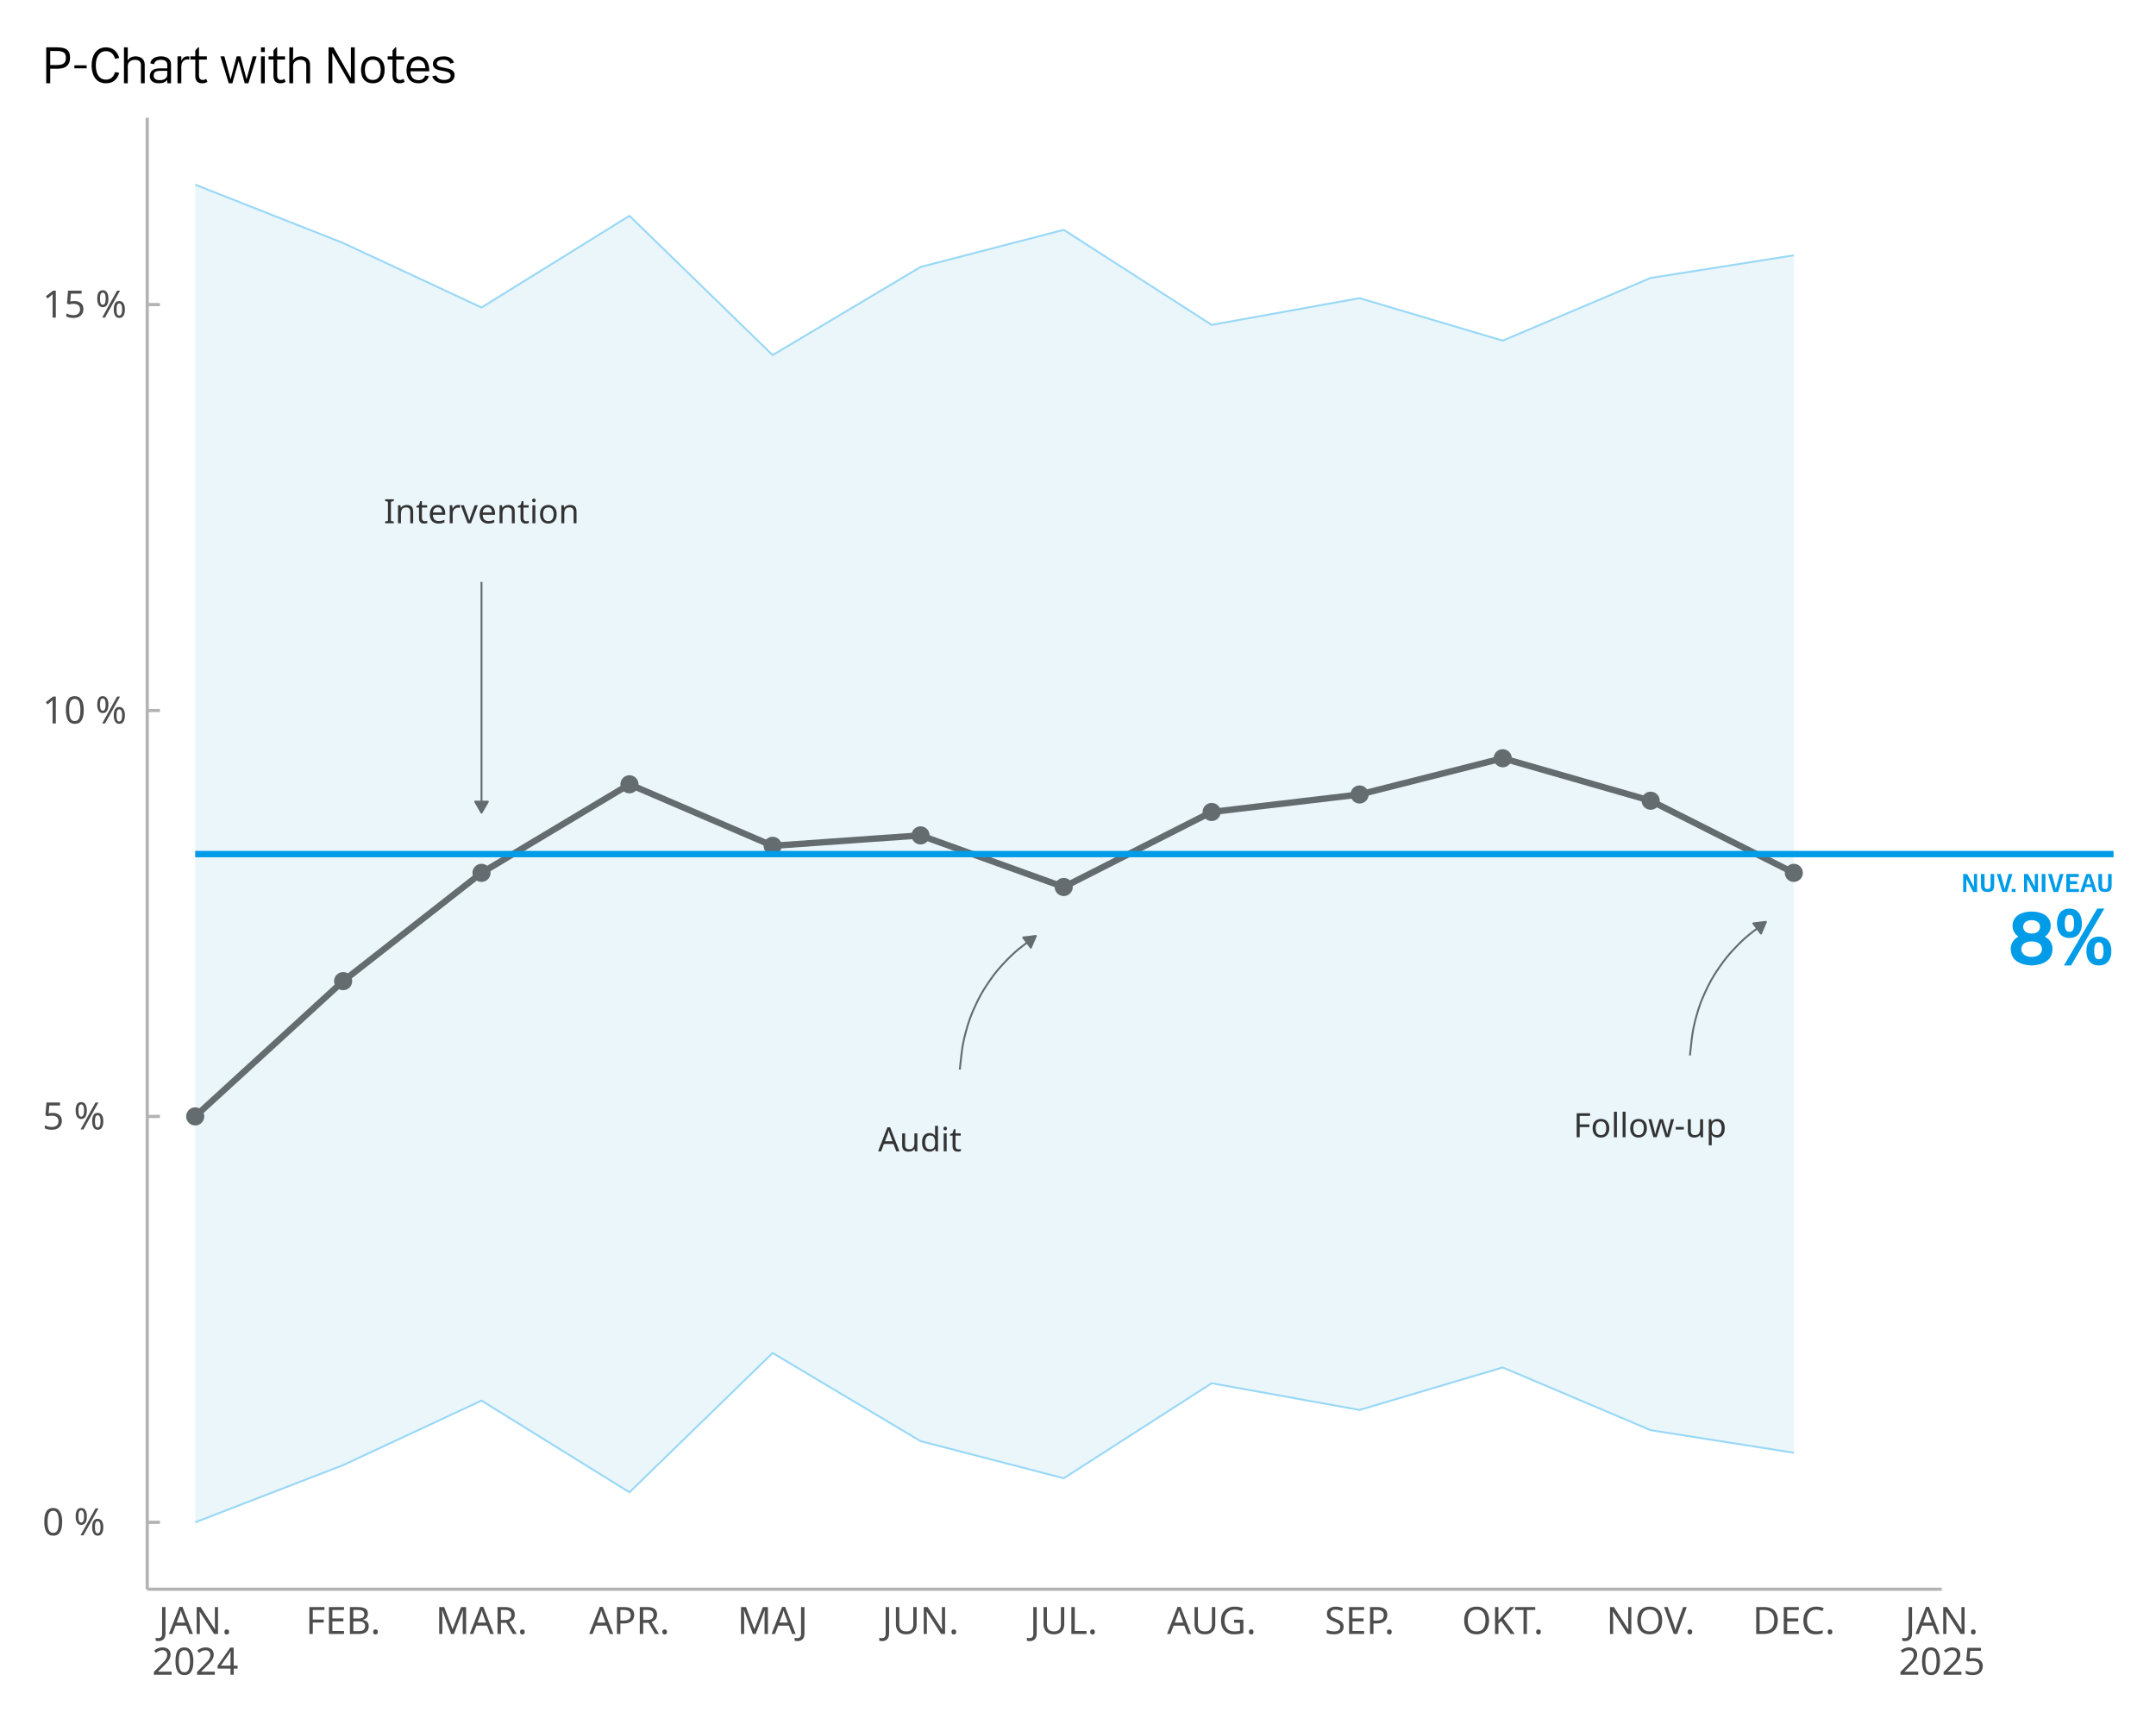
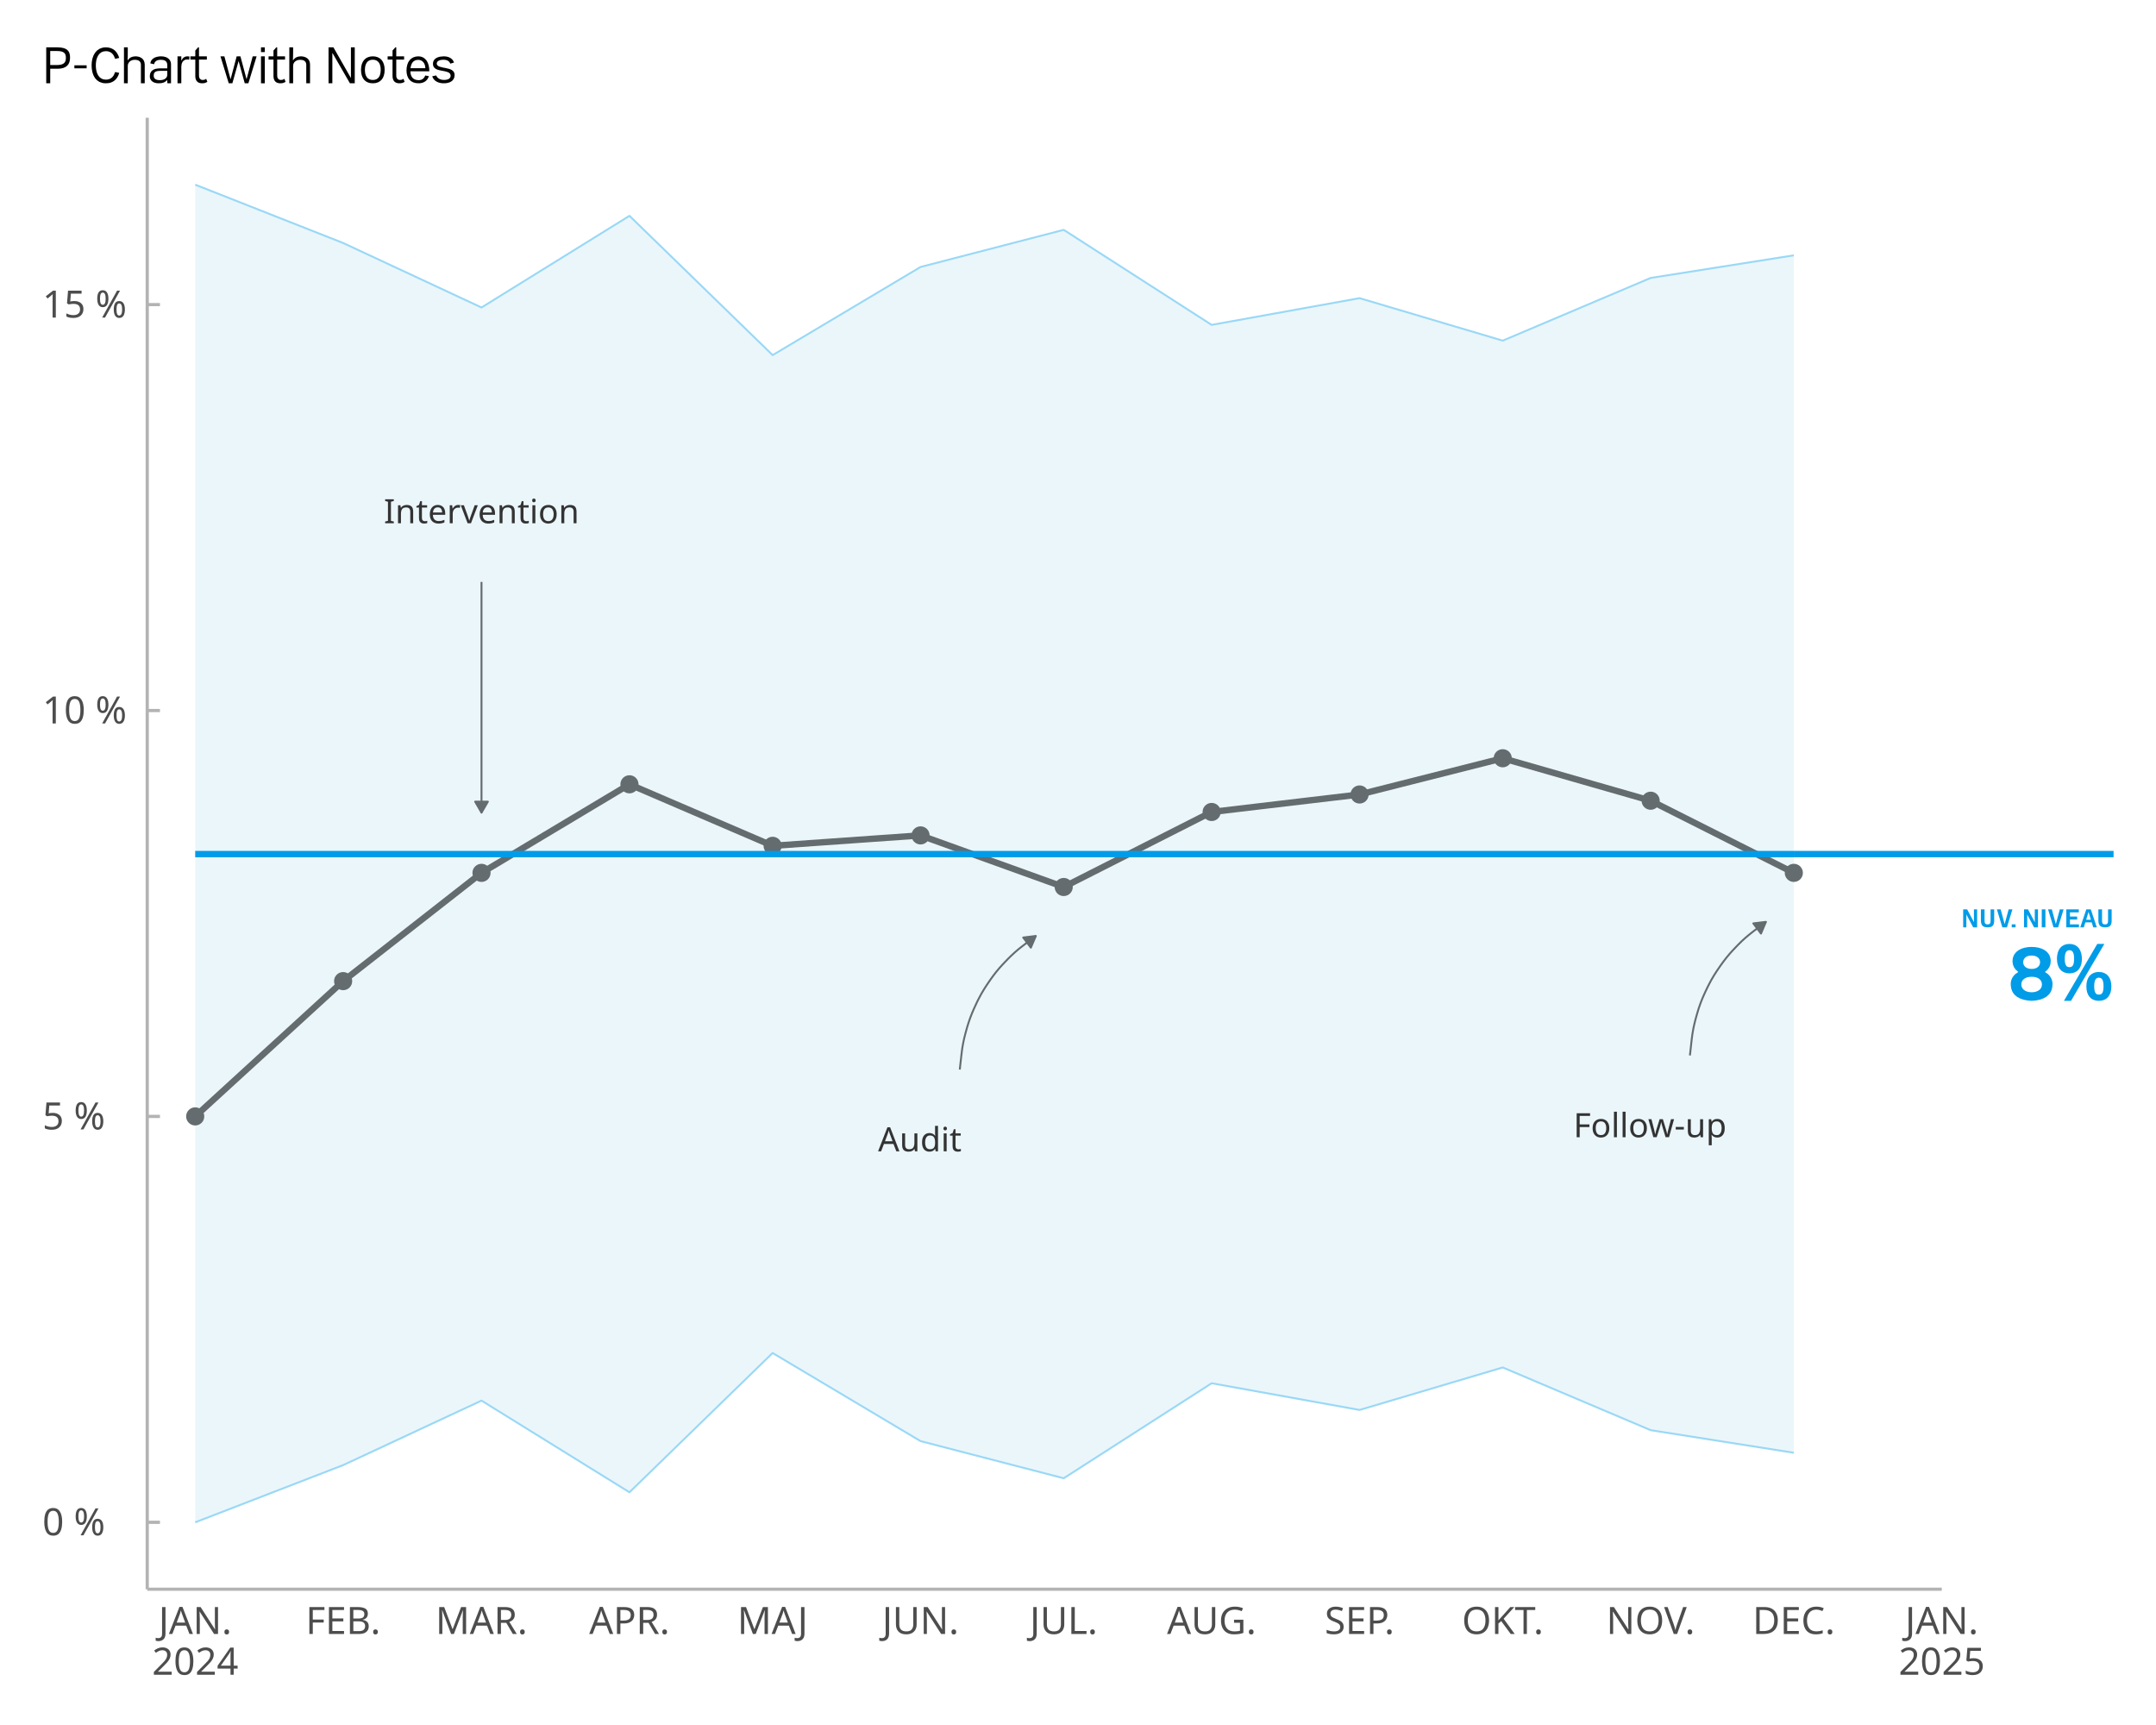
<svg xmlns="http://www.w3.org/2000/svg" class="svglite" data-engine-version="2.0" width="720.00pt" height="576.00pt" viewBox="0 0 720.00 576.00">
  <defs>
    <style type="text/css">
    .svglite line, .svglite polyline, .svglite polygon, .svglite path, .svglite rect, .svglite circle {
      fill: none;
      stroke: #000000;
      stroke-linecap: round;
      stroke-linejoin: round;
      stroke-miterlimit: 10.00;
    }
  </style>
  </defs>
  <rect width="100%" height="100%" style="stroke: none; fill: #FFFFFF;" />
  <defs>
    <clipPath id="cpMC4wMHw3MjAuMDB8MC4wMHw1NzYuMDA=">
      <rect x="0.00" y="0.00" width="720.00" height="576.00" />
    </clipPath>
  </defs>
  <g clip-path="url(#cpMC4wMHw3MjAuMDB8MC4wMHw1NzYuMDA=)">
    <rect x="0.00" y="0.00" width="720.00" height="576.00" style="stroke-width: 1.36; stroke: none; fill: #FFFFFF;" />
  </g>
  <defs>
    <clipPath id="cpNDkuMTd8NzA1LjgzfDM5LjMzfDUzMC42Ng==">
      <rect x="49.17" y="39.33" width="656.66" height="491.32" />
    </clipPath>
  </defs>
  <g clip-path="url(#cpNDkuMTd8NzA1LjgzfDM5LjMzfDUzMC42Ng==)">
    <rect x="49.17" y="39.33" width="656.66" height="491.32" style="stroke-width: 1.36; stroke: none; fill: #FFFFFF;" />
    <polygon points="65.19,61.67 114.59,81.14 160.80,102.68 210.21,72.07 258.02,118.58 307.42,89.15 355.23,76.75 404.63,108.48 454.03,99.56 501.84,113.75 551.24,92.81 599.05,85.26 599.05,485.10 551.24,477.55 501.84,456.61 454.03,470.80 404.63,461.88 355.23,493.61 307.42,481.21 258.02,451.78 210.21,498.29 160.80,467.68 114.59,489.22 65.19,508.32 " style="stroke-width: 0.00; stroke: none; stroke-linecap: butt; fill: #D8EEF9; fill-opacity: 0.50;" />
    <polyline points="65.19,61.67 114.59,81.14 160.80,102.68 210.21,72.07 258.02,118.58 307.42,89.15 355.23,76.75 404.63,108.48 454.03,99.56 501.84,113.75 551.24,92.81 599.05,85.26 " style="stroke-width: 1.36; stroke: none; stroke-linecap: butt;" />
    <polyline points="599.05,485.10 551.24,477.55 501.84,456.61 454.03,470.80 404.63,461.88 355.23,493.61 307.42,481.21 258.02,451.78 210.21,498.29 160.80,467.68 114.59,489.22 65.19,508.32 " style="stroke-width: 1.36; stroke: none; stroke-linecap: butt;" />
    <polyline points="65.19,61.67 114.59,81.14 160.80,102.68 210.21,72.07 258.02,118.58 307.42,89.15 355.23,76.75 404.63,108.48 454.03,99.56 501.84,113.75 551.24,92.81 599.05,85.26 " style="stroke-width: 0.64; stroke: #99D8F6; stroke-linecap: butt;" />
    <polyline points="65.19,508.32 114.59,489.22 160.80,467.68 210.21,498.29 258.02,451.78 307.42,481.21 355.23,493.61 404.63,461.88 454.03,470.80 501.84,456.61 551.24,477.55 599.05,485.10 " style="stroke-width: 0.64; stroke: #99D8F6; stroke-linecap: butt;" />
    <polyline points="65.19,372.78 114.59,327.61 160.80,291.46 210.21,261.89 258.02,282.43 307.42,278.95 355.23,296.18 404.63,271.13 454.03,265.29 501.84,253.19 551.24,267.37 599.05,291.46 " style="stroke-width: 2.13; stroke: #646C6F; stroke-linecap: butt;" />
    <circle cx="65.19" cy="372.78" r="2.58" style="stroke-width: 0.90; stroke: #646C6F; fill: #646C6F;" />
    <circle cx="114.59" cy="327.61" r="2.58" style="stroke-width: 0.90; stroke: #646C6F; fill: #646C6F;" />
    <circle cx="160.80" cy="291.46" r="2.58" style="stroke-width: 0.90; stroke: #646C6F; fill: #646C6F;" />
    <circle cx="210.21" cy="261.89" r="2.58" style="stroke-width: 0.90; stroke: #646C6F; fill: #646C6F;" />
    <circle cx="258.02" cy="282.43" r="2.58" style="stroke-width: 0.90; stroke: #646C6F; fill: #646C6F;" />
    <circle cx="307.42" cy="278.95" r="2.58" style="stroke-width: 0.90; stroke: #646C6F; fill: #646C6F;" />
    <circle cx="355.23" cy="296.18" r="2.58" style="stroke-width: 0.90; stroke: #646C6F; fill: #646C6F;" />
    <circle cx="404.63" cy="271.13" r="2.58" style="stroke-width: 0.90; stroke: #646C6F; fill: #646C6F;" />
    <circle cx="454.03" cy="265.29" r="2.58" style="stroke-width: 0.90; stroke: #646C6F; fill: #646C6F;" />
    <circle cx="501.84" cy="253.19" r="2.58" style="stroke-width: 0.90; stroke: #646C6F; fill: #646C6F;" />
    <circle cx="551.24" cy="267.37" r="2.58" style="stroke-width: 0.90; stroke: #646C6F; fill: #646C6F;" />
    <circle cx="599.05" cy="291.46" r="2.58" style="stroke-width: 0.90; stroke: #646C6F; fill: #646C6F;" />
    <polyline points="65.19,285.18 114.59,285.18 160.80,285.18 210.21,285.18 258.02,285.18 307.42,285.18 355.23,285.18 404.63,285.18 454.03,285.18 501.84,285.18 551.24,285.18 599.05,285.18 " style="stroke-width: 2.13; stroke: #009CE8; stroke-linecap: butt;" />
    <polyline points="599.05,285.18 705.83,285.18 " style="stroke-width: 2.13; stroke: #009CE8; stroke-linecap: butt;" />
    <line x1="160.80" y1="194.31" x2="160.80" y2="271.36" style="stroke-width: 0.64; stroke: #646C6F; stroke-linecap: butt;" />
    <polygon points="158.68,267.68 160.80,271.36 162.93,267.68 " style="stroke-width: 0.64; stroke: #646C6F; stroke-linecap: butt; fill: #646C6F;" />
    <polyline points="320.53,357.14 320.55,356.89 320.69,355.62 320.91,353.65 321.13,351.73 321.35,350.03 321.62,348.46 321.65,348.33 321.97,346.79 322.33,345.36 322.68,344.06 323.04,342.79 323.48,341.39 323.99,339.90 324.04,339.78 324.61,338.32 325.19,336.96 325.75,335.74 326.31,334.54 326.97,333.23 327.72,331.85 327.78,331.74 328.58,330.39 329.38,329.14 330.13,328.03 330.88,326.94 331.74,325.75 332.70,324.51 332.78,324.41 333.79,323.21 334.78,322.11 335.70,321.14 336.62,320.18 337.67,319.15 338.82,318.08 338.91,318.00 340.12,316.96 341.45,315.91 342.97,314.75 344.57,313.54 345.66,312.72 345.92,312.53 345.92,312.53 " style="stroke-width: 0.64; stroke: #646C6F; stroke-linecap: butt;" />
    <polygon points="344.25,316.44 345.92,312.53 341.70,313.05 " style="stroke-width: 0.64; stroke: #646C6F; stroke-linecap: butt; fill: #646C6F;" />
    <polyline points="564.35,352.43 564.38,352.18 564.52,350.91 564.74,348.93 564.95,347.01 565.18,345.32 565.45,343.75 565.47,343.61 565.80,342.08 566.15,340.64 566.50,339.35 566.87,338.07 567.30,336.67 567.82,335.19 567.86,335.07 568.43,333.60 569.01,332.25 569.57,331.03 570.14,329.83 570.80,328.52 571.54,327.14 571.61,327.03 572.41,325.67 573.20,324.43 573.95,323.32 574.71,322.22 575.57,321.04 576.53,319.80 576.61,319.70 577.62,318.49 578.61,317.39 579.53,316.42 580.45,315.47 581.49,314.43 582.64,313.37 582.74,313.28 583.95,312.25 585.27,311.19 586.79,310.04 588.40,308.83 589.49,308.01 589.74,307.82 589.74,307.82 " style="stroke-width: 0.64; stroke: #646C6F; stroke-linecap: butt;" />
    <polygon points="588.08,311.73 589.74,307.82 585.52,308.33 " style="stroke-width: 0.64; stroke: #646C6F; stroke-linecap: butt; fill: #646C6F;" />
    <text x="160.80" y="174.72" text-anchor="middle" style="font-size: 11.20px; fill: #333333; font-family: sans;" textLength="58.53px" lengthAdjust="spacingAndGlyphs">Intervention</text>
    <text x="307.18" y="384.45" text-anchor="middle" style="font-size: 11.20px; fill: #333333; font-family: sans;" textLength="25.53px" lengthAdjust="spacingAndGlyphs">Audit</text>
    <text x="551.01" y="379.73" text-anchor="middle" style="font-size: 11.20px; fill: #333333; font-family: sans;" textLength="48.55px" lengthAdjust="spacingAndGlyphs">Follow-up</text>
-     <path d="M 660.26 291.84 L 659.20 291.84 L 659.20 296.12 L 656.93 291.84 L 655.61 291.84 L 655.61 297.84 L 656.67 297.84 L 656.67 293.56 L 658.95 297.84 L 660.26 297.84 Z" style="fill-rule: nonzero; fill: #009CE8; stroke-width: 0.75; stroke: none;" />
-     <path d="M 665.96 291.84 L 664.76 291.84 L 664.76 295.46 L 664.75 295.88 L 664.70 296.20 L 664.53 296.62 L 664.22 296.81 L 663.78 296.85 L 663.31 296.81 L 662.99 296.62 L 662.88 296.44 L 662.80 296.19 L 662.76 295.87 L 662.75 295.46 L 662.75 291.84 L 661.53 291.84 L 661.53 295.46 L 661.56 296.08 L 661.66 296.59 L 661.83 297.00 L 662.07 297.32 L 662.38 297.56 L 662.77 297.72 L 663.23 297.81 L 663.78 297.84 L 664.32 297.81 L 664.78 297.72 L 665.16 297.56 L 665.46 297.32 L 665.69 297.00 L 665.84 296.59 L 665.94 296.08 L 665.96 295.46 Z" style="fill-rule: nonzero; fill: #009CE8; stroke-width: 0.75; stroke: none;" />
-     <path d="M 670.79 291.84 L 669.47 296.73 L 669.44 296.73 L 668.13 291.84 L 666.86 291.84 L 668.69 297.84 L 670.22 297.84 L 672.05 291.84 Z" style="fill-rule: nonzero; fill: #009CE8; stroke-width: 0.75; stroke: none;" />
-     <path d="M 673.10 296.84 L 671.82 296.84 L 671.82 297.84 L 673.10 297.84 Z" style="fill-rule: nonzero; fill: #009CE8; stroke-width: 0.75; stroke: none;" />
-     <path d="M 680.58 291.84 L 679.52 291.84 L 679.52 296.12 L 677.25 291.84 L 675.93 291.84 L 675.93 297.84 L 676.99 297.84 L 676.99 293.56 L 679.27 297.84 L 680.58 297.84 Z" style="fill-rule: nonzero; fill: #009CE8; stroke-width: 0.75; stroke: none;" />
-     <path d="M 683.07 291.84 L 681.85 291.84 L 681.85 297.84 L 683.07 297.84 Z" style="fill-rule: nonzero; fill: #009CE8; stroke-width: 0.75; stroke: none;" />
-     <path d="M 687.88 291.84 L 686.56 296.73 L 686.53 296.73 L 685.22 291.84 L 683.95 291.84 L 685.78 297.84 L 687.31 297.84 L 689.14 291.84 Z" style="fill-rule: nonzero; fill: #009CE8; stroke-width: 0.75; stroke: none;" />
-     <path d="M 694.27 296.85 L 691.27 296.85 L 691.27 295.23 L 693.67 295.23 L 693.67 294.23 L 691.27 294.23 L 691.27 292.84 L 694.22 292.84 L 694.22 291.84 L 690.05 291.84 L 690.05 297.84 L 694.27 297.84 Z" style="fill-rule: nonzero; fill: #009CE8; stroke-width: 0.75; stroke: none;" />
-     <path d="M 698.23 291.84 L 696.73 291.84 L 694.71 297.84 L 695.90 297.84 L 696.40 296.18 L 698.54 296.18 L 699.04 297.84 L 700.23 297.84 ZM 696.68 295.31 L 697.46 292.73 L 697.48 292.73 L 698.28 295.31 Z" style="fill-rule: nonzero; fill: #009CE8; stroke-width: 0.75; stroke: none;" />
-     <path d="M 705.19 291.84 L 703.99 291.84 L 703.99 295.46 L 703.98 295.88 L 703.93 296.20 L 703.76 296.62 L 703.45 296.81 L 703.01 296.85 L 702.54 296.81 L 702.22 296.62 L 702.11 296.44 L 702.03 296.19 L 701.99 295.87 L 701.98 295.46 L 701.98 291.84 L 700.76 291.84 L 700.76 295.46 L 700.79 296.08 L 700.89 296.59 L 701.06 297.00 L 701.30 297.32 L 701.61 297.56 L 702.00 297.72 L 702.46 297.81 L 703.01 297.84 L 703.55 297.81 L 704.01 297.72 L 704.39 297.56 L 704.69 297.32 L 704.92 297.00 L 705.08 296.59 L 705.17 296.08 L 705.19 295.46 Z" style="fill-rule: nonzero; fill: #009CE8; stroke-width: 0.75; stroke: none;" />
-     <path d="M 679.12 307.30 L 679.70 307.44 L 680.19 307.65 L 680.58 307.92 L 680.89 308.25 L 681.11 308.63 L 681.24 309.04 L 681.29 309.48 L 681.24 309.92 L 681.11 310.34 L 680.89 310.72 L 680.59 311.06 L 680.19 311.33 L 679.71 311.55 L 679.14 311.68 L 678.47 311.73 L 677.80 311.68 L 677.23 311.55 L 676.74 311.33 L 676.34 311.06 L 676.04 310.72 L 675.82 310.34 L 675.69 309.92 L 675.65 309.48 L 675.69 309.04 L 675.82 308.63 L 676.04 308.25 L 676.34 307.92 L 676.73 307.65 L 677.21 307.44 L 677.78 307.30 L 678.44 307.26 ZM 679.24 314.40 L 679.93 314.54 L 680.52 314.76 L 681.01 315.06 L 681.40 315.44 L 681.68 315.88 L 681.85 316.38 L 681.91 316.94 L 681.85 317.47 L 681.68 317.95 L 681.39 318.39 L 681.00 318.77 L 680.50 319.09 L 679.91 319.32 L 679.24 319.47 L 678.47 319.52 L 677.71 319.47 L 677.02 319.32 L 676.43 319.09 L 675.94 318.77 L 675.54 318.39 L 675.26 317.95 L 675.08 317.47 L 675.02 316.94 L 675.08 316.38 L 675.25 315.88 L 675.54 315.44 L 675.93 315.06 L 676.42 314.76 L 677.01 314.54 L 677.70 314.40 L 678.47 314.35 ZM 679.83 322.26 L 681.12 322.01 L 682.30 321.61 L 683.34 321.05 L 684.21 320.29 L 684.57 319.84 L 684.87 319.33 L 685.12 318.77 L 685.29 318.15 L 685.40 317.47 L 685.44 316.73 L 685.39 316.05 L 685.23 315.42 L 684.99 314.84 L 684.68 314.31 L 684.31 313.84 L 683.89 313.43 L 682.97 312.80 L 682.97 312.69 L 683.77 311.98 L 684.36 311.15 L 684.72 310.23 L 684.85 309.24 L 684.81 308.59 L 684.70 307.99 L 684.52 307.44 L 684.29 306.95 L 683.64 306.10 L 682.82 305.45 L 681.84 304.96 L 680.77 304.63 L 679.63 304.44 L 678.47 304.38 L 677.31 304.44 L 676.17 304.63 L 675.09 304.96 L 674.12 305.45 L 673.29 306.10 L 672.65 306.95 L 672.41 307.44 L 672.23 307.99 L 672.12 308.59 L 672.08 309.24 L 672.21 310.23 L 672.57 311.15 L 673.16 311.98 L 673.96 312.69 L 673.96 312.80 L 673.04 313.43 L 672.62 313.84 L 672.25 314.31 L 671.94 314.84 L 671.70 315.42 L 671.54 316.05 L 671.49 316.73 L 671.53 317.47 L 671.64 318.15 L 671.82 318.77 L 672.06 319.33 L 672.36 319.84 L 672.72 320.29 L 673.59 321.05 L 674.64 321.61 L 675.82 322.01 L 677.11 322.26 L 678.47 322.38 Z" style="fill-rule: nonzero; fill: #009CE8; stroke-width: 0.75; stroke: none;" />
-     <path d="M 705.03 316.54 L 704.83 315.60 L 704.50 314.77 L 704.04 314.07 L 703.45 313.51 L 702.73 313.09 L 701.89 312.83 L 700.92 312.74 L 699.95 312.83 L 699.11 313.09 L 698.39 313.51 L 697.80 314.07 L 697.34 314.77 L 697.01 315.60 L 696.81 316.54 L 696.75 317.58 L 696.81 318.62 L 697.01 319.55 L 697.34 320.37 L 697.80 321.07 L 698.39 321.63 L 699.11 322.04 L 699.95 322.29 L 700.92 322.38 L 701.89 322.29 L 702.73 322.04 L 703.45 321.63 L 704.04 321.07 L 704.50 320.37 L 704.83 319.55 L 705.03 318.62 L 705.09 317.58 ZM 700.39 303.38 L 689.25 322.38 L 691.62 322.38 L 702.75 303.38 ZM 695.20 307.43 L 695.00 306.41 L 694.67 305.52 L 694.21 304.77 L 693.62 304.18 L 692.90 303.74 L 692.06 303.47 L 691.09 303.38 L 690.12 303.47 L 689.28 303.74 L 688.56 304.17 L 687.97 304.74 L 687.51 305.46 L 687.19 306.30 L 686.99 307.26 L 686.92 308.32 L 686.99 309.37 L 687.19 310.32 L 687.51 311.16 L 687.97 311.87 L 688.56 312.44 L 689.28 312.86 L 690.12 313.12 L 691.09 313.21 L 692.06 313.12 L 692.90 312.86 L 693.62 312.44 L 694.21 311.87 L 694.67 311.16 L 695.00 310.32 L 695.20 309.37 L 695.26 308.32 L 695.26 308.57 ZM 702.45 318.29 L 702.36 318.93 L 702.22 319.43 L 702.03 319.80 L 701.80 320.05 L 701.53 320.21 L 700.92 320.32 L 700.31 320.21 L 700.05 320.05 L 699.82 319.80 L 699.63 319.43 L 699.48 318.93 L 699.39 318.29 L 699.36 317.49 L 699.39 316.73 L 699.48 316.10 L 699.63 315.60 L 699.82 315.22 L 700.05 314.95 L 700.31 314.76 L 700.92 314.63 L 701.53 314.76 L 701.80 314.95 L 702.03 315.22 L 702.22 315.60 L 702.36 316.10 L 702.45 316.73 L 702.48 317.49 ZM 692.62 309.12 L 692.53 309.76 L 692.39 310.26 L 692.20 310.62 L 691.97 310.88 L 691.71 311.04 L 691.09 311.15 L 690.49 311.04 L 690.22 310.88 L 689.99 310.62 L 689.80 310.26 L 689.65 309.76 L 689.56 309.12 L 689.53 308.32 L 689.56 307.55 L 689.65 306.92 L 689.80 306.43 L 689.99 306.05 L 690.22 305.77 L 690.49 305.59 L 691.09 305.46 L 691.71 305.59 L 691.97 305.77 L 692.20 306.05 L 692.39 306.43 L 692.53 306.92 L 692.62 307.55 L 692.65 308.32 Z" style="fill-rule: nonzero; fill: #009CE8; stroke-width: 0.75; stroke: none;" />
+     <path d="M 660.26 303.65 L 659.20 303.65 L 659.20 307.93 L 656.93 303.65 L 655.61 303.65 L 655.61 309.65 L 656.67 309.65 L 656.67 305.37 L 658.95 309.65 L 660.26 309.65 Z" style="fill-rule: nonzero; fill: #009CE8; stroke-width: 0.75; stroke: none;" />
+     <path d="M 665.96 303.65 L 664.76 303.65 L 664.76 307.27 L 664.75 307.69 L 664.70 308.01 L 664.53 308.43 L 664.22 308.62 L 663.78 308.66 L 663.31 308.62 L 662.99 308.42 L 662.88 308.25 L 662.80 308.00 L 662.76 307.68 L 662.75 307.27 L 662.75 303.65 L 661.53 303.65 L 661.53 307.27 L 661.56 307.89 L 661.66 308.39 L 661.83 308.81 L 662.07 309.13 L 662.38 309.37 L 662.77 309.53 L 663.23 309.62 L 663.78 309.65 L 664.32 309.62 L 664.78 309.53 L 665.16 309.37 L 665.46 309.13 L 665.69 308.81 L 665.84 308.39 L 665.94 307.89 L 665.96 307.27 Z" style="fill-rule: nonzero; fill: #009CE8; stroke-width: 0.75; stroke: none;" />
+     <path d="M 670.79 303.65 L 669.47 308.54 L 669.44 308.54 L 668.13 303.65 L 666.86 303.65 L 668.69 309.65 L 670.22 309.65 L 672.05 303.65 Z" style="fill-rule: nonzero; fill: #009CE8; stroke-width: 0.75; stroke: none;" />
+     <path d="M 673.10 308.65 L 671.82 308.65 L 671.82 309.65 L 673.10 309.65 Z" style="fill-rule: nonzero; fill: #009CE8; stroke-width: 0.75; stroke: none;" />
+     <path d="M 680.58 303.65 L 679.52 303.65 L 679.52 307.93 L 677.25 303.65 L 675.93 303.65 L 675.93 309.65 L 676.99 309.65 L 676.99 305.37 L 679.27 309.65 L 680.58 309.65 Z" style="fill-rule: nonzero; fill: #009CE8; stroke-width: 0.75; stroke: none;" />
+     <path d="M 683.07 303.65 L 681.85 303.65 L 681.85 309.65 L 683.07 309.65 Z" style="fill-rule: nonzero; fill: #009CE8; stroke-width: 0.75; stroke: none;" />
+     <path d="M 687.88 303.65 L 686.56 308.54 L 686.53 308.54 L 685.22 303.65 L 683.95 303.65 L 685.78 309.65 L 687.31 309.65 L 689.14 303.65 Z" style="fill-rule: nonzero; fill: #009CE8; stroke-width: 0.75; stroke: none;" />
+     <path d="M 694.27 308.66 L 691.27 308.66 L 691.27 307.04 L 693.67 307.04 L 693.67 306.04 L 691.27 306.04 L 691.27 304.65 L 694.22 304.65 L 694.22 303.65 L 690.05 303.65 L 690.05 309.65 L 694.27 309.65 Z" style="fill-rule: nonzero; fill: #009CE8; stroke-width: 0.75; stroke: none;" />
+     <path d="M 698.23 303.65 L 696.73 303.65 L 694.71 309.65 L 695.90 309.65 L 696.40 307.99 L 698.54 307.99 L 699.04 309.65 L 700.23 309.65 ZM 696.68 307.12 L 697.46 304.54 L 697.48 304.54 L 698.28 307.12 Z" style="fill-rule: nonzero; fill: #009CE8; stroke-width: 0.75; stroke: none;" />
+     <path d="M 705.19 303.65 L 703.99 303.65 L 703.99 307.27 L 703.98 307.69 L 703.93 308.01 L 703.76 308.43 L 703.45 308.62 L 703.01 308.66 L 702.54 308.62 L 702.22 308.42 L 702.11 308.25 L 702.03 308.00 L 701.99 307.68 L 701.98 307.27 L 701.98 303.65 L 700.76 303.65 L 700.76 307.27 L 700.79 307.89 L 700.89 308.39 L 701.06 308.81 L 701.30 309.13 L 701.61 309.37 L 702.00 309.53 L 702.46 309.62 L 703.01 309.65 L 703.55 309.62 L 704.01 309.53 L 704.39 309.37 L 704.69 309.13 L 704.92 308.81 L 705.08 308.39 L 705.17 307.89 L 705.19 307.27 Z" style="fill-rule: nonzero; fill: #009CE8; stroke-width: 0.75; stroke: none;" />
+     <path d="M 679.12 319.11 L 679.70 319.25 L 680.19 319.45 L 680.58 319.73 L 680.89 320.06 L 681.11 320.44 L 681.24 320.85 L 681.29 321.28 L 681.24 321.73 L 681.11 322.15 L 680.89 322.53 L 680.59 322.87 L 680.19 323.14 L 679.71 323.35 L 679.14 323.49 L 678.47 323.53 L 677.80 323.49 L 677.23 323.35 L 676.74 323.14 L 676.34 322.87 L 676.04 322.53 L 675.82 322.15 L 675.69 321.73 L 675.65 321.28 L 675.69 320.85 L 675.82 320.44 L 676.04 320.06 L 676.34 319.73 L 676.73 319.45 L 677.21 319.25 L 677.78 319.11 L 678.44 319.07 ZM 679.24 326.21 L 679.93 326.34 L 680.52 326.57 L 681.01 326.87 L 681.40 327.25 L 681.68 327.69 L 681.85 328.19 L 681.91 328.75 L 681.85 329.28 L 681.68 329.76 L 681.39 330.20 L 681.00 330.58 L 680.50 330.89 L 679.91 331.13 L 679.24 331.28 L 678.47 331.33 L 677.71 331.28 L 677.02 331.13 L 676.43 330.89 L 675.94 330.58 L 675.54 330.20 L 675.26 329.76 L 675.08 329.28 L 675.02 328.75 L 675.08 328.19 L 675.25 327.69 L 675.54 327.25 L 675.93 326.87 L 676.42 326.57 L 677.01 326.34 L 677.70 326.21 L 678.47 326.16 ZM 679.83 334.07 L 681.12 333.82 L 682.30 333.42 L 683.34 332.86 L 684.21 332.10 L 684.57 331.65 L 684.87 331.14 L 685.12 330.58 L 685.29 329.96 L 685.40 329.28 L 685.44 328.53 L 685.39 327.86 L 685.23 327.23 L 684.99 326.65 L 684.68 326.12 L 684.31 325.65 L 683.89 325.24 L 682.97 324.61 L 682.97 324.50 L 683.77 323.79 L 684.36 322.96 L 684.72 322.04 L 684.85 321.05 L 684.81 320.40 L 684.70 319.80 L 684.52 319.25 L 684.29 318.75 L 683.64 317.91 L 682.82 317.26 L 681.84 316.77 L 680.77 316.44 L 679.63 316.25 L 678.47 316.19 L 677.31 316.25 L 676.17 316.44 L 675.09 316.77 L 674.12 317.26 L 673.29 317.91 L 672.65 318.75 L 672.41 319.25 L 672.23 319.80 L 672.12 320.40 L 672.08 321.05 L 672.21 322.04 L 672.57 322.96 L 673.16 323.79 L 673.96 324.50 L 673.96 324.61 L 673.04 325.24 L 672.62 325.65 L 672.25 326.12 L 671.94 326.65 L 671.70 327.23 L 671.54 327.86 L 671.49 328.53 L 671.53 329.28 L 671.64 329.96 L 671.82 330.58 L 672.06 331.14 L 672.36 331.65 L 672.72 332.10 L 673.59 332.86 L 674.64 333.42 L 675.82 333.82 L 677.11 334.07 L 678.47 334.19 Z" style="fill-rule: nonzero; fill: #009CE8; stroke-width: 0.75; stroke: none;" />
+     <path d="M 705.03 328.35 L 704.83 327.41 L 704.50 326.58 L 704.04 325.88 L 703.45 325.32 L 702.73 324.90 L 701.89 324.64 L 700.92 324.55 L 699.95 324.64 L 699.11 324.90 L 698.39 325.32 L 697.80 325.88 L 697.34 326.58 L 697.01 327.41 L 696.81 328.35 L 696.75 329.39 L 696.81 330.43 L 697.01 331.36 L 697.34 332.18 L 697.80 332.88 L 698.39 333.44 L 699.11 333.85 L 699.95 334.10 L 700.92 334.19 L 701.89 334.10 L 702.73 333.85 L 703.45 333.44 L 704.04 332.88 L 704.50 332.18 L 704.83 331.36 L 705.03 330.43 L 705.09 329.39 ZM 700.39 315.19 L 689.25 334.19 L 691.62 334.19 L 702.75 315.19 ZM 695.20 319.24 L 695.00 318.22 L 694.67 317.33 L 694.21 316.58 L 693.62 315.99 L 692.90 315.55 L 692.06 315.28 L 691.09 315.19 L 690.12 315.28 L 689.28 315.55 L 688.56 315.97 L 687.97 316.55 L 687.51 317.27 L 687.19 318.11 L 686.99 319.07 L 686.92 320.13 L 686.99 321.18 L 687.19 322.13 L 687.51 322.97 L 687.97 323.68 L 688.56 324.25 L 689.28 324.67 L 690.12 324.93 L 691.09 325.02 L 692.06 324.93 L 692.90 324.67 L 693.62 324.25 L 694.21 323.68 L 694.67 322.97 L 695.00 322.13 L 695.20 321.18 L 695.26 320.13 L 695.26 320.38 ZM 702.45 330.10 L 702.36 330.74 L 702.22 331.24 L 702.03 331.60 L 701.80 331.86 L 701.53 332.02 L 700.92 332.13 L 700.31 332.02 L 700.05 331.86 L 699.82 331.60 L 699.63 331.24 L 699.48 330.74 L 699.39 330.10 L 699.36 329.30 L 699.39 328.54 L 699.48 327.91 L 699.63 327.41 L 699.82 327.03 L 700.05 326.76 L 700.31 326.57 L 700.92 326.44 L 701.53 326.57 L 701.80 326.76 L 702.03 327.03 L 702.22 327.41 L 702.36 327.91 L 702.45 328.54 L 702.48 329.30 ZM 692.62 320.93 L 692.53 321.57 L 692.39 322.07 L 692.20 322.43 L 691.97 322.69 L 691.71 322.85 L 691.09 322.96 L 690.49 322.85 L 690.22 322.69 L 689.99 322.43 L 689.80 322.07 L 689.65 321.57 L 689.56 320.93 L 689.53 320.13 L 689.56 319.36 L 689.65 318.73 L 689.80 318.23 L 689.99 317.85 L 690.22 317.58 L 690.49 317.40 L 691.09 317.27 L 691.71 317.40 L 691.97 317.58 L 692.20 317.85 L 692.39 318.23 L 692.53 318.73 L 692.62 319.36 L 692.65 320.13 Z" style="fill-rule: nonzero; fill: #009CE8; stroke-width: 0.75; stroke: none;" />
  </g>
  <g clip-path="url(#cpMC4wMHw3MjAuMDB8MC4wMHw1NzYuMDA=)">
    <polyline points="49.17,530.66 49.17,39.33 " style="stroke-width: 1.07; stroke: #B3B3B3; stroke-linecap: butt;" />
    <text x="14.17" y="512.66" style="font-size: 12.60px; fill: #4D4D4D; font-family: sans;" textLength="21.71px" lengthAdjust="spacingAndGlyphs">0 %</text>
    <text x="14.17" y="377.12" style="font-size: 12.60px; fill: #4D4D4D; font-family: sans;" textLength="21.71px" lengthAdjust="spacingAndGlyphs">5 %</text>
    <text x="14.17" y="241.58" style="font-size: 12.60px; fill: #4D4D4D; font-family: sans;" textLength="28.72px" lengthAdjust="spacingAndGlyphs">10 %</text>
    <text x="14.17" y="106.04" style="font-size: 12.60px; fill: #4D4D4D; font-family: sans;" textLength="28.72px" lengthAdjust="spacingAndGlyphs">15 %</text>
    <polyline points="53.42,508.32 49.17,508.32 " style="stroke-width: 1.07; stroke: #B3B3B3; stroke-linecap: butt;" />
    <polyline points="53.42,372.78 49.17,372.78 " style="stroke-width: 1.07; stroke: #B3B3B3; stroke-linecap: butt;" />
    <polyline points="53.42,237.25 49.17,237.25 " style="stroke-width: 1.07; stroke: #B3B3B3; stroke-linecap: butt;" />
    <polyline points="53.42,101.71 49.17,101.71 " style="stroke-width: 1.07; stroke: #B3B3B3; stroke-linecap: butt;" />
    <polyline points="49.17,530.66 648.46,530.66 " style="stroke-width: 1.07; stroke: #B3B3B3; stroke-linecap: butt;" />
    <text x="65.19" y="545.60" text-anchor="middle" style="font-size: 12.60px; fill: #4D4D4D; font-family: sans;" textLength="27.31px" lengthAdjust="spacingAndGlyphs">JAN.</text>
    <text x="65.19" y="559.21" text-anchor="middle" style="font-size: 12.60px; fill: #4D4D4D; font-family: sans;" textLength="28.03px" lengthAdjust="spacingAndGlyphs">2024</text>
    <text x="114.59" y="545.60" text-anchor="middle" style="font-size: 12.60px; fill: #4D4D4D; font-family: sans;" textLength="28.01px" lengthAdjust="spacingAndGlyphs">FEB.</text>
    <text x="160.80" y="545.60" text-anchor="middle" style="font-size: 12.60px; fill: #4D4D4D; font-family: sans;" textLength="31.51px" lengthAdjust="spacingAndGlyphs">MAR.</text>
    <text x="210.21" y="545.60" text-anchor="middle" style="font-size: 12.60px; fill: #4D4D4D; font-family: sans;" textLength="29.42px" lengthAdjust="spacingAndGlyphs">APR.</text>
    <text x="258.02" y="545.60" text-anchor="middle" style="font-size: 12.60px; fill: #4D4D4D; font-family: sans;" textLength="25.21px" lengthAdjust="spacingAndGlyphs">MAJ</text>
    <text x="307.42" y="545.60" text-anchor="middle" style="font-size: 12.60px; fill: #4D4D4D; font-family: sans;" textLength="28.01px" lengthAdjust="spacingAndGlyphs">JUN.</text>
    <text x="355.23" y="545.60" text-anchor="middle" style="font-size: 12.60px; fill: #4D4D4D; font-family: sans;" textLength="25.92px" lengthAdjust="spacingAndGlyphs">JUL.</text>
    <text x="404.63" y="545.60" text-anchor="middle" style="font-size: 12.60px; fill: #4D4D4D; font-family: sans;" textLength="30.81px" lengthAdjust="spacingAndGlyphs">AUG.</text>
    <text x="454.03" y="545.60" text-anchor="middle" style="font-size: 12.60px; fill: #4D4D4D; font-family: sans;" textLength="28.72px" lengthAdjust="spacingAndGlyphs">SEP.</text>
    <text x="501.84" y="545.60" text-anchor="middle" style="font-size: 12.60px; fill: #4D4D4D; font-family: sans;" textLength="29.41px" lengthAdjust="spacingAndGlyphs">OKT.</text>
    <text x="551.24" y="545.60" text-anchor="middle" style="font-size: 12.60px; fill: #4D4D4D; font-family: sans;" textLength="30.81px" lengthAdjust="spacingAndGlyphs">NOV.</text>
    <text x="599.05" y="545.60" text-anchor="middle" style="font-size: 12.60px; fill: #4D4D4D; font-family: sans;" textLength="30.11px" lengthAdjust="spacingAndGlyphs">DEC.</text>
    <text x="648.46" y="545.60" text-anchor="middle" style="font-size: 12.60px; fill: #4D4D4D; font-family: sans;" textLength="27.31px" lengthAdjust="spacingAndGlyphs">JAN.</text>
    <text x="648.46" y="559.21" text-anchor="middle" style="font-size: 12.60px; fill: #4D4D4D; font-family: sans;" textLength="28.03px" lengthAdjust="spacingAndGlyphs">2025</text>
    <path d="M 23.35 18.50 L 23.21 17.83 L 22.95 17.24 L 22.55 16.75 L 22.00 16.35 L 21.27 16.06 L 20.34 15.88 L 19.20 15.81 L 15.44 15.81 L 15.44 27.81 L 16.77 27.81 L 16.77 22.95 L 19.20 22.95 L 20.25 22.89 L 21.14 22.69 L 21.86 22.38 L 22.43 21.95 L 22.87 21.41 L 23.16 20.78 L 23.34 20.06 L 23.39 19.25 ZM 21.97 19.88 L 21.86 20.35 L 21.67 20.75 L 21.38 21.09 L 20.97 21.36 L 20.45 21.56 L 19.78 21.68 L 18.97 21.72 L 16.77 21.72 L 16.77 17.03 L 18.97 17.03 L 19.84 17.07 L 20.52 17.19 L 21.06 17.39 L 21.45 17.65 L 21.72 17.99 L 21.89 18.38 L 21.98 18.84 L 22.00 19.36 Z" style="fill-rule: nonzero; fill: #000000; stroke-width: 0.75; stroke: none;" />
    <path d="M 28.93 21.81 L 24.84 21.81 L 24.84 22.81 L 28.93 22.81 Z" style="fill-rule: nonzero; fill: #000000; stroke-width: 0.75; stroke: none;" />
    <path d="M 38.03 25.05 L 37.74 25.49 L 37.40 25.86 L 37.00 26.17 L 36.52 26.40 L 35.98 26.54 L 35.36 26.60 L 34.49 26.49 L 33.78 26.18 L 33.19 25.71 L 32.74 25.10 L 32.40 24.38 L 32.17 23.57 L 32.04 22.71 L 32.00 21.81 L 32.04 20.95 L 32.17 20.10 L 32.41 19.30 L 32.75 18.58 L 33.21 17.97 L 33.79 17.49 L 34.50 17.19 L 35.36 17.08 L 35.98 17.13 L 36.52 17.28 L 37.00 17.51 L 37.40 17.82 L 37.74 18.20 L 38.03 18.64 L 38.45 19.64 L 39.81 19.35 L 39.55 18.61 L 39.21 17.94 L 38.80 17.34 L 38.30 16.82 L 37.71 16.40 L 37.02 16.08 L 36.24 15.88 L 35.36 15.81 L 34.75 15.85 L 34.19 15.94 L 33.20 16.31 L 32.38 16.89 L 31.72 17.64 L 31.22 18.54 L 30.86 19.56 L 30.66 20.66 L 30.59 21.81 L 30.66 23.01 L 30.86 24.14 L 31.21 25.15 L 31.71 26.04 L 32.37 26.78 L 33.19 27.34 L 34.19 27.69 L 34.75 27.78 L 35.36 27.81 L 36.25 27.75 L 37.04 27.56 L 37.72 27.25 L 38.31 26.84 L 38.81 26.33 L 39.23 25.74 L 39.56 25.07 L 39.81 24.33 L 38.45 24.05 Z" style="fill-rule: nonzero; fill: #000000; stroke-width: 0.75; stroke: none;" />
    <path d="M 48.33 21.61 L 48.26 20.91 L 48.07 20.32 L 47.77 19.84 L 47.38 19.46 L 46.91 19.17 L 46.39 18.97 L 45.82 18.85 L 45.22 18.81 L 44.33 18.92 L 43.61 19.20 L 43.06 19.62 L 42.69 20.11 L 42.61 20.11 L 42.66 18.73 L 42.67 17.47 L 42.67 15.81 L 41.40 15.81 L 41.40 27.81 L 42.67 27.81 L 42.67 21.99 L 42.71 21.58 L 42.84 21.20 L 43.04 20.86 L 43.31 20.56 L 43.64 20.32 L 44.04 20.13 L 44.49 20.01 L 45.00 19.97 L 45.47 20.00 L 45.88 20.07 L 46.23 20.20 L 46.53 20.38 L 46.76 20.62 L 46.92 20.91 L 47.03 21.25 L 47.06 21.66 L 47.06 27.81 L 48.33 27.81 Z" style="fill-rule: nonzero; fill: #000000; stroke-width: 0.75; stroke: none;" />
    <path d="M 57.11 27.81 L 57.11 21.42 L 57.06 20.91 L 56.90 20.43 L 56.65 19.99 L 56.29 19.60 L 55.83 19.27 L 55.26 19.03 L 54.59 18.87 L 53.83 18.81 L 53.08 18.85 L 52.41 18.98 L 51.81 19.17 L 51.30 19.44 L 50.87 19.78 L 50.54 20.18 L 50.32 20.64 L 50.20 21.16 L 51.45 21.44 L 51.68 20.81 L 52.14 20.35 L 52.45 20.18 L 52.82 20.07 L 53.24 19.99 L 53.72 19.97 L 54.21 20.00 L 54.64 20.07 L 55.01 20.20 L 55.31 20.39 L 55.55 20.63 L 55.72 20.93 L 55.82 21.28 L 55.86 21.70 L 55.86 22.83 L 53.48 22.83 L 52.67 22.87 L 51.97 22.99 L 51.37 23.20 L 50.89 23.50 L 50.51 23.87 L 50.24 24.34 L 50.08 24.89 L 50.03 25.53 L 50.08 26.01 L 50.23 26.44 L 50.48 26.83 L 50.82 27.17 L 51.24 27.44 L 51.75 27.64 L 52.33 27.77 L 52.98 27.81 L 53.96 27.75 L 54.72 27.54 L 55.32 27.19 L 55.83 26.70 L 55.89 27.81 ZM 55.81 25.38 L 55.68 25.72 L 55.47 26.02 L 55.19 26.28 L 54.83 26.48 L 54.42 26.64 L 53.95 26.73 L 53.44 26.77 L 52.95 26.74 L 52.52 26.68 L 52.16 26.56 L 51.86 26.40 L 51.63 26.19 L 51.46 25.93 L 51.36 25.62 L 51.33 25.27 L 51.36 24.82 L 51.47 24.46 L 51.66 24.17 L 51.92 23.96 L 52.26 23.82 L 52.68 23.72 L 53.18 23.67 L 53.76 23.66 L 55.86 23.66 L 55.86 25.00 Z" style="fill-rule: nonzero; fill: #000000; stroke-width: 0.75; stroke: none;" />
    <path d="M 63.27 18.88 L 62.64 18.81 L 62.23 18.84 L 61.88 18.92 L 61.32 19.22 L 60.91 19.66 L 60.61 20.19 L 60.55 20.19 L 60.55 18.81 L 59.28 18.81 L 59.28 27.81 L 60.55 27.81 L 60.55 22.19 L 60.67 21.32 L 60.82 20.93 L 61.03 20.57 L 61.31 20.27 L 61.66 20.04 L 62.07 19.90 L 62.55 19.85 L 63.16 19.92 L 63.16 20.11 Z" style="fill-rule: nonzero; fill: #000000; stroke-width: 0.75; stroke: none;" />
    <path d="M 68.87 26.33 L 68.31 26.62 L 67.75 26.70 L 67.42 26.68 L 67.15 26.60 L 66.75 26.29 L 66.52 25.83 L 66.45 25.24 L 66.45 19.89 L 69.08 19.89 L 69.08 18.81 L 66.45 18.81 L 66.45 15.81 L 66.16 15.81 L 65.22 16.86 L 65.22 18.81 L 63.58 18.81 L 63.58 19.89 L 65.22 19.89 L 65.22 25.38 L 65.25 25.95 L 65.37 26.44 L 65.55 26.86 L 65.81 27.20 L 66.13 27.47 L 66.53 27.66 L 67.00 27.78 L 67.53 27.81 L 68.06 27.78 L 68.51 27.68 L 69.25 27.35 Z" style="fill-rule: nonzero; fill: #000000; stroke-width: 0.75; stroke: none;" />
    <path d="M 84.39 18.81 L 82.34 26.47 L 80.29 18.81 L 79.04 18.81 L 77.00 26.47 L 74.93 18.81 L 73.62 18.81 L 76.39 27.81 L 77.60 27.81 L 79.68 20.39 L 81.73 27.81 L 82.95 27.81 L 85.70 18.81 Z" style="fill-rule: nonzero; fill: #000000; stroke-width: 0.75; stroke: none;" />
    <path d="M 88.43 15.81 L 87.16 15.81 L 87.16 17.39 L 88.43 17.39 ZM 88.43 18.81 L 87.16 18.81 L 87.16 27.81 L 88.43 27.81 Z" style="fill-rule: nonzero; fill: #000000; stroke-width: 0.75; stroke: none;" />
    <path d="M 94.99 26.33 L 94.42 26.62 L 93.87 26.70 L 93.54 26.68 L 93.27 26.60 L 92.87 26.29 L 92.64 25.83 L 92.57 25.24 L 92.57 19.89 L 95.19 19.89 L 95.19 18.81 L 92.57 18.81 L 92.57 15.81 L 92.27 15.81 L 91.33 16.86 L 91.33 18.81 L 89.69 18.81 L 89.69 19.89 L 91.33 19.89 L 91.33 25.38 L 91.37 25.95 L 91.48 26.44 L 91.67 26.86 L 91.92 27.20 L 92.25 27.47 L 92.65 27.66 L 93.11 27.78 L 93.65 27.81 L 94.17 27.78 L 94.62 27.68 L 95.37 27.35 Z" style="fill-rule: nonzero; fill: #000000; stroke-width: 0.75; stroke: none;" />
    <path d="M 103.54 21.61 L 103.48 20.91 L 103.29 20.32 L 102.99 19.84 L 102.60 19.46 L 102.13 19.17 L 101.60 18.97 L 101.03 18.85 L 100.43 18.81 L 99.55 18.92 L 98.83 19.20 L 98.28 19.62 L 97.90 20.11 L 97.82 20.11 L 97.87 18.73 L 97.89 17.47 L 97.89 15.81 L 96.62 15.81 L 96.62 27.81 L 97.89 27.81 L 97.89 21.99 L 97.93 21.58 L 98.05 21.20 L 98.25 20.86 L 98.52 20.56 L 98.86 20.32 L 99.26 20.13 L 99.71 20.01 L 100.21 19.97 L 100.68 20.00 L 101.10 20.07 L 101.45 20.20 L 101.74 20.38 L 101.97 20.62 L 102.14 20.91 L 102.24 21.25 L 102.28 21.66 L 102.28 27.81 L 103.54 27.81 Z" style="fill-rule: nonzero; fill: #000000; stroke-width: 0.75; stroke: none;" />
    <path d="M 118.47 15.81 L 117.19 15.81 L 117.19 25.97 L 117.14 25.97 L 111.35 15.81 L 109.72 15.81 L 109.72 27.81 L 110.99 27.81 L 110.99 17.74 L 111.05 17.74 L 116.86 27.81 L 118.47 27.81 Z" style="fill-rule: nonzero; fill: #000000; stroke-width: 0.75; stroke: none;" />
    <path d="M 125.40 27.74 L 126.19 27.51 L 126.86 27.14 L 127.43 26.63 L 127.87 25.99 L 128.19 25.22 L 128.39 24.32 L 128.45 23.31 L 128.39 22.32 L 128.19 21.44 L 127.87 20.67 L 127.43 20.02 L 126.86 19.50 L 126.19 19.13 L 125.40 18.89 L 124.50 18.81 L 123.61 18.89 L 122.82 19.13 L 122.15 19.50 L 121.59 20.02 L 121.15 20.67 L 120.82 21.44 L 120.63 22.32 L 120.56 23.31 L 120.63 24.32 L 120.82 25.22 L 121.14 25.99 L 121.58 26.63 L 122.14 27.14 L 122.82 27.51 L 123.60 27.74 L 124.50 27.81 ZM 123.86 26.64 L 123.31 26.46 L 122.85 26.17 L 122.49 25.77 L 122.21 25.28 L 122.01 24.70 L 121.90 24.04 L 121.86 23.31 L 121.90 22.60 L 122.01 21.96 L 122.21 21.38 L 122.49 20.89 L 122.85 20.49 L 123.31 20.19 L 123.86 20.00 L 124.50 19.94 L 125.15 20.00 L 125.70 20.19 L 126.15 20.49 L 126.52 20.89 L 126.80 21.38 L 126.99 21.96 L 127.10 22.60 L 127.14 23.31 L 127.10 24.04 L 126.99 24.70 L 126.80 25.28 L 126.52 25.77 L 126.15 26.17 L 125.70 26.46 L 125.15 26.64 L 124.50 26.70 Z" style="fill-rule: nonzero; fill: #000000; stroke-width: 0.75; stroke: none;" />
    <path d="M 134.75 26.33 L 134.18 26.62 L 133.63 26.70 L 133.30 26.68 L 133.03 26.60 L 132.63 26.29 L 132.40 25.83 L 132.33 25.24 L 132.33 19.89 L 134.95 19.89 L 134.95 18.81 L 132.33 18.81 L 132.33 15.81 L 132.03 15.81 L 131.09 16.86 L 131.09 18.81 L 129.45 18.81 L 129.45 19.89 L 131.09 19.89 L 131.09 25.38 L 131.13 25.95 L 131.24 26.44 L 131.43 26.86 L 131.68 27.20 L 132.01 27.47 L 132.41 27.66 L 132.87 27.78 L 133.41 27.81 L 133.93 27.78 L 134.38 27.68 L 135.13 27.35 Z" style="fill-rule: nonzero; fill: #000000; stroke-width: 0.75; stroke: none;" />
    <path d="M 140.44 27.77 L 141.04 27.64 L 141.58 27.43 L 142.04 27.15 L 142.43 26.81 L 142.77 26.40 L 143.27 25.45 L 142.02 25.20 L 141.70 25.83 L 141.25 26.33 L 140.63 26.65 L 140.24 26.74 L 139.78 26.77 L 139.15 26.71 L 138.61 26.56 L 138.14 26.31 L 137.75 25.97 L 137.45 25.54 L 137.23 25.04 L 137.10 24.46 L 137.05 23.81 L 143.38 23.81 L 143.32 22.79 L 143.15 21.84 L 142.87 20.99 L 142.47 20.25 L 141.95 19.65 L 141.33 19.20 L 140.58 18.91 L 139.72 18.81 L 138.83 18.90 L 138.04 19.15 L 137.36 19.55 L 136.79 20.10 L 136.34 20.78 L 136.02 21.59 L 135.82 22.51 L 135.75 23.53 L 135.81 24.45 L 136.00 25.28 L 136.31 26.01 L 136.74 26.63 L 137.31 27.13 L 138.00 27.50 L 138.82 27.73 L 139.77 27.81 ZM 137.09 22.77 L 137.19 22.19 L 137.35 21.65 L 137.55 21.18 L 137.83 20.77 L 138.17 20.44 L 138.59 20.19 L 139.09 20.04 L 139.67 19.99 L 140.20 20.04 L 140.66 20.20 L 141.06 20.46 L 141.40 20.80 L 141.67 21.21 L 141.87 21.68 L 141.99 22.20 L 142.05 22.77 Z" style="fill-rule: nonzero; fill: #000000; stroke-width: 0.75; stroke: none;" />
    <path d="M 151.75 24.49 L 151.56 24.04 L 151.26 23.67 L 150.88 23.38 L 150.43 23.16 L 149.93 22.98 L 148.83 22.72 L 147.73 22.51 L 146.78 22.25 L 146.40 22.07 L 146.10 21.83 L 145.91 21.53 L 145.85 21.16 L 146.00 20.67 L 146.45 20.28 L 147.14 20.03 L 148.05 19.94 L 148.80 20.00 L 149.46 20.21 L 149.99 20.61 L 150.20 20.90 L 150.38 21.25 L 151.61 20.89 L 151.42 20.43 L 151.15 20.01 L 150.82 19.66 L 150.41 19.36 L 149.94 19.13 L 149.41 18.95 L 148.81 18.85 L 148.16 18.81 L 146.87 18.94 L 146.27 19.11 L 145.73 19.36 L 145.26 19.70 L 144.90 20.13 L 144.66 20.66 L 144.58 21.30 L 144.65 21.87 L 144.83 22.33 L 145.13 22.69 L 145.50 22.98 L 145.95 23.20 L 146.45 23.37 L 147.53 23.61 L 148.62 23.81 L 149.56 24.09 L 149.94 24.29 L 150.23 24.55 L 150.42 24.89 L 150.49 25.31 L 150.45 25.62 L 150.34 25.88 L 150.16 26.12 L 149.91 26.32 L 149.60 26.48 L 149.23 26.59 L 148.80 26.66 L 148.32 26.69 L 147.81 26.66 L 147.35 26.59 L 146.60 26.29 L 146.04 25.82 L 145.64 25.19 L 144.35 25.47 L 144.55 25.99 L 144.85 26.46 L 145.24 26.86 L 145.70 27.19 L 146.24 27.46 L 146.83 27.65 L 147.47 27.77 L 148.16 27.81 L 148.87 27.78 L 149.54 27.67 L 150.16 27.48 L 150.71 27.20 L 151.16 26.82 L 151.51 26.34 L 151.74 25.75 L 151.82 25.05 Z" style="fill-rule: nonzero; fill: #000000; stroke-width: 0.75; stroke: none;" />
  </g>
</svg>
